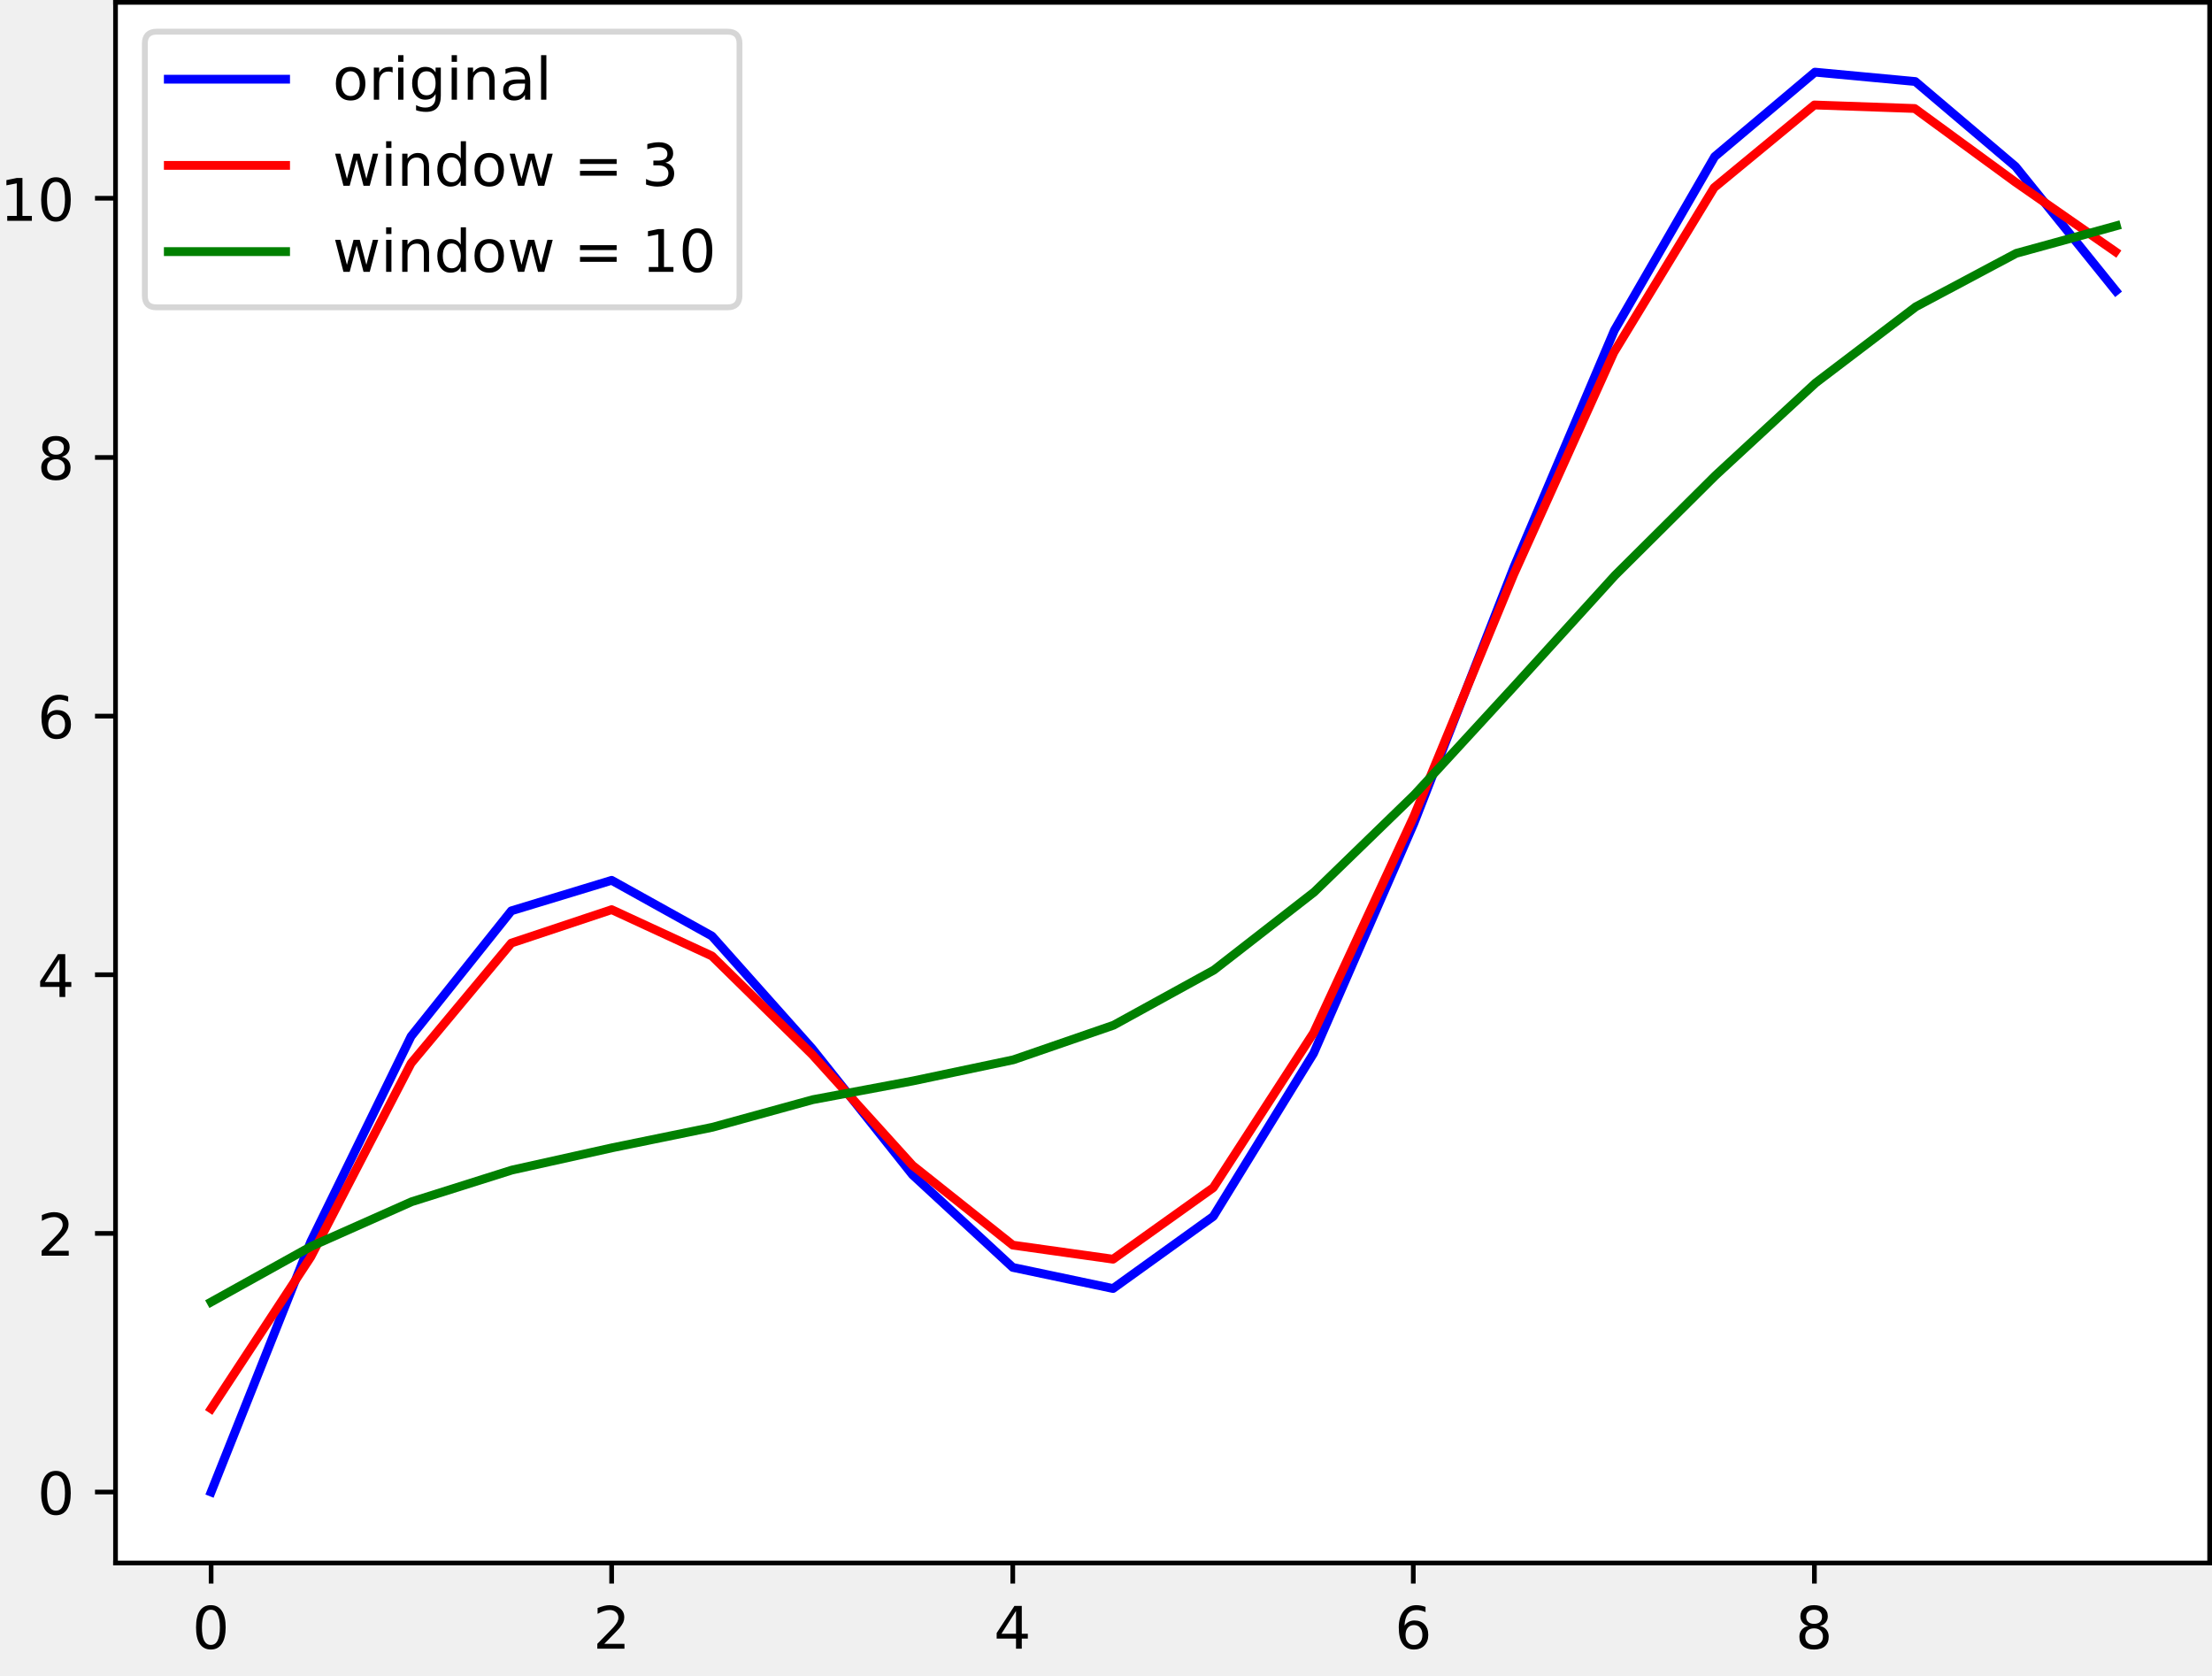
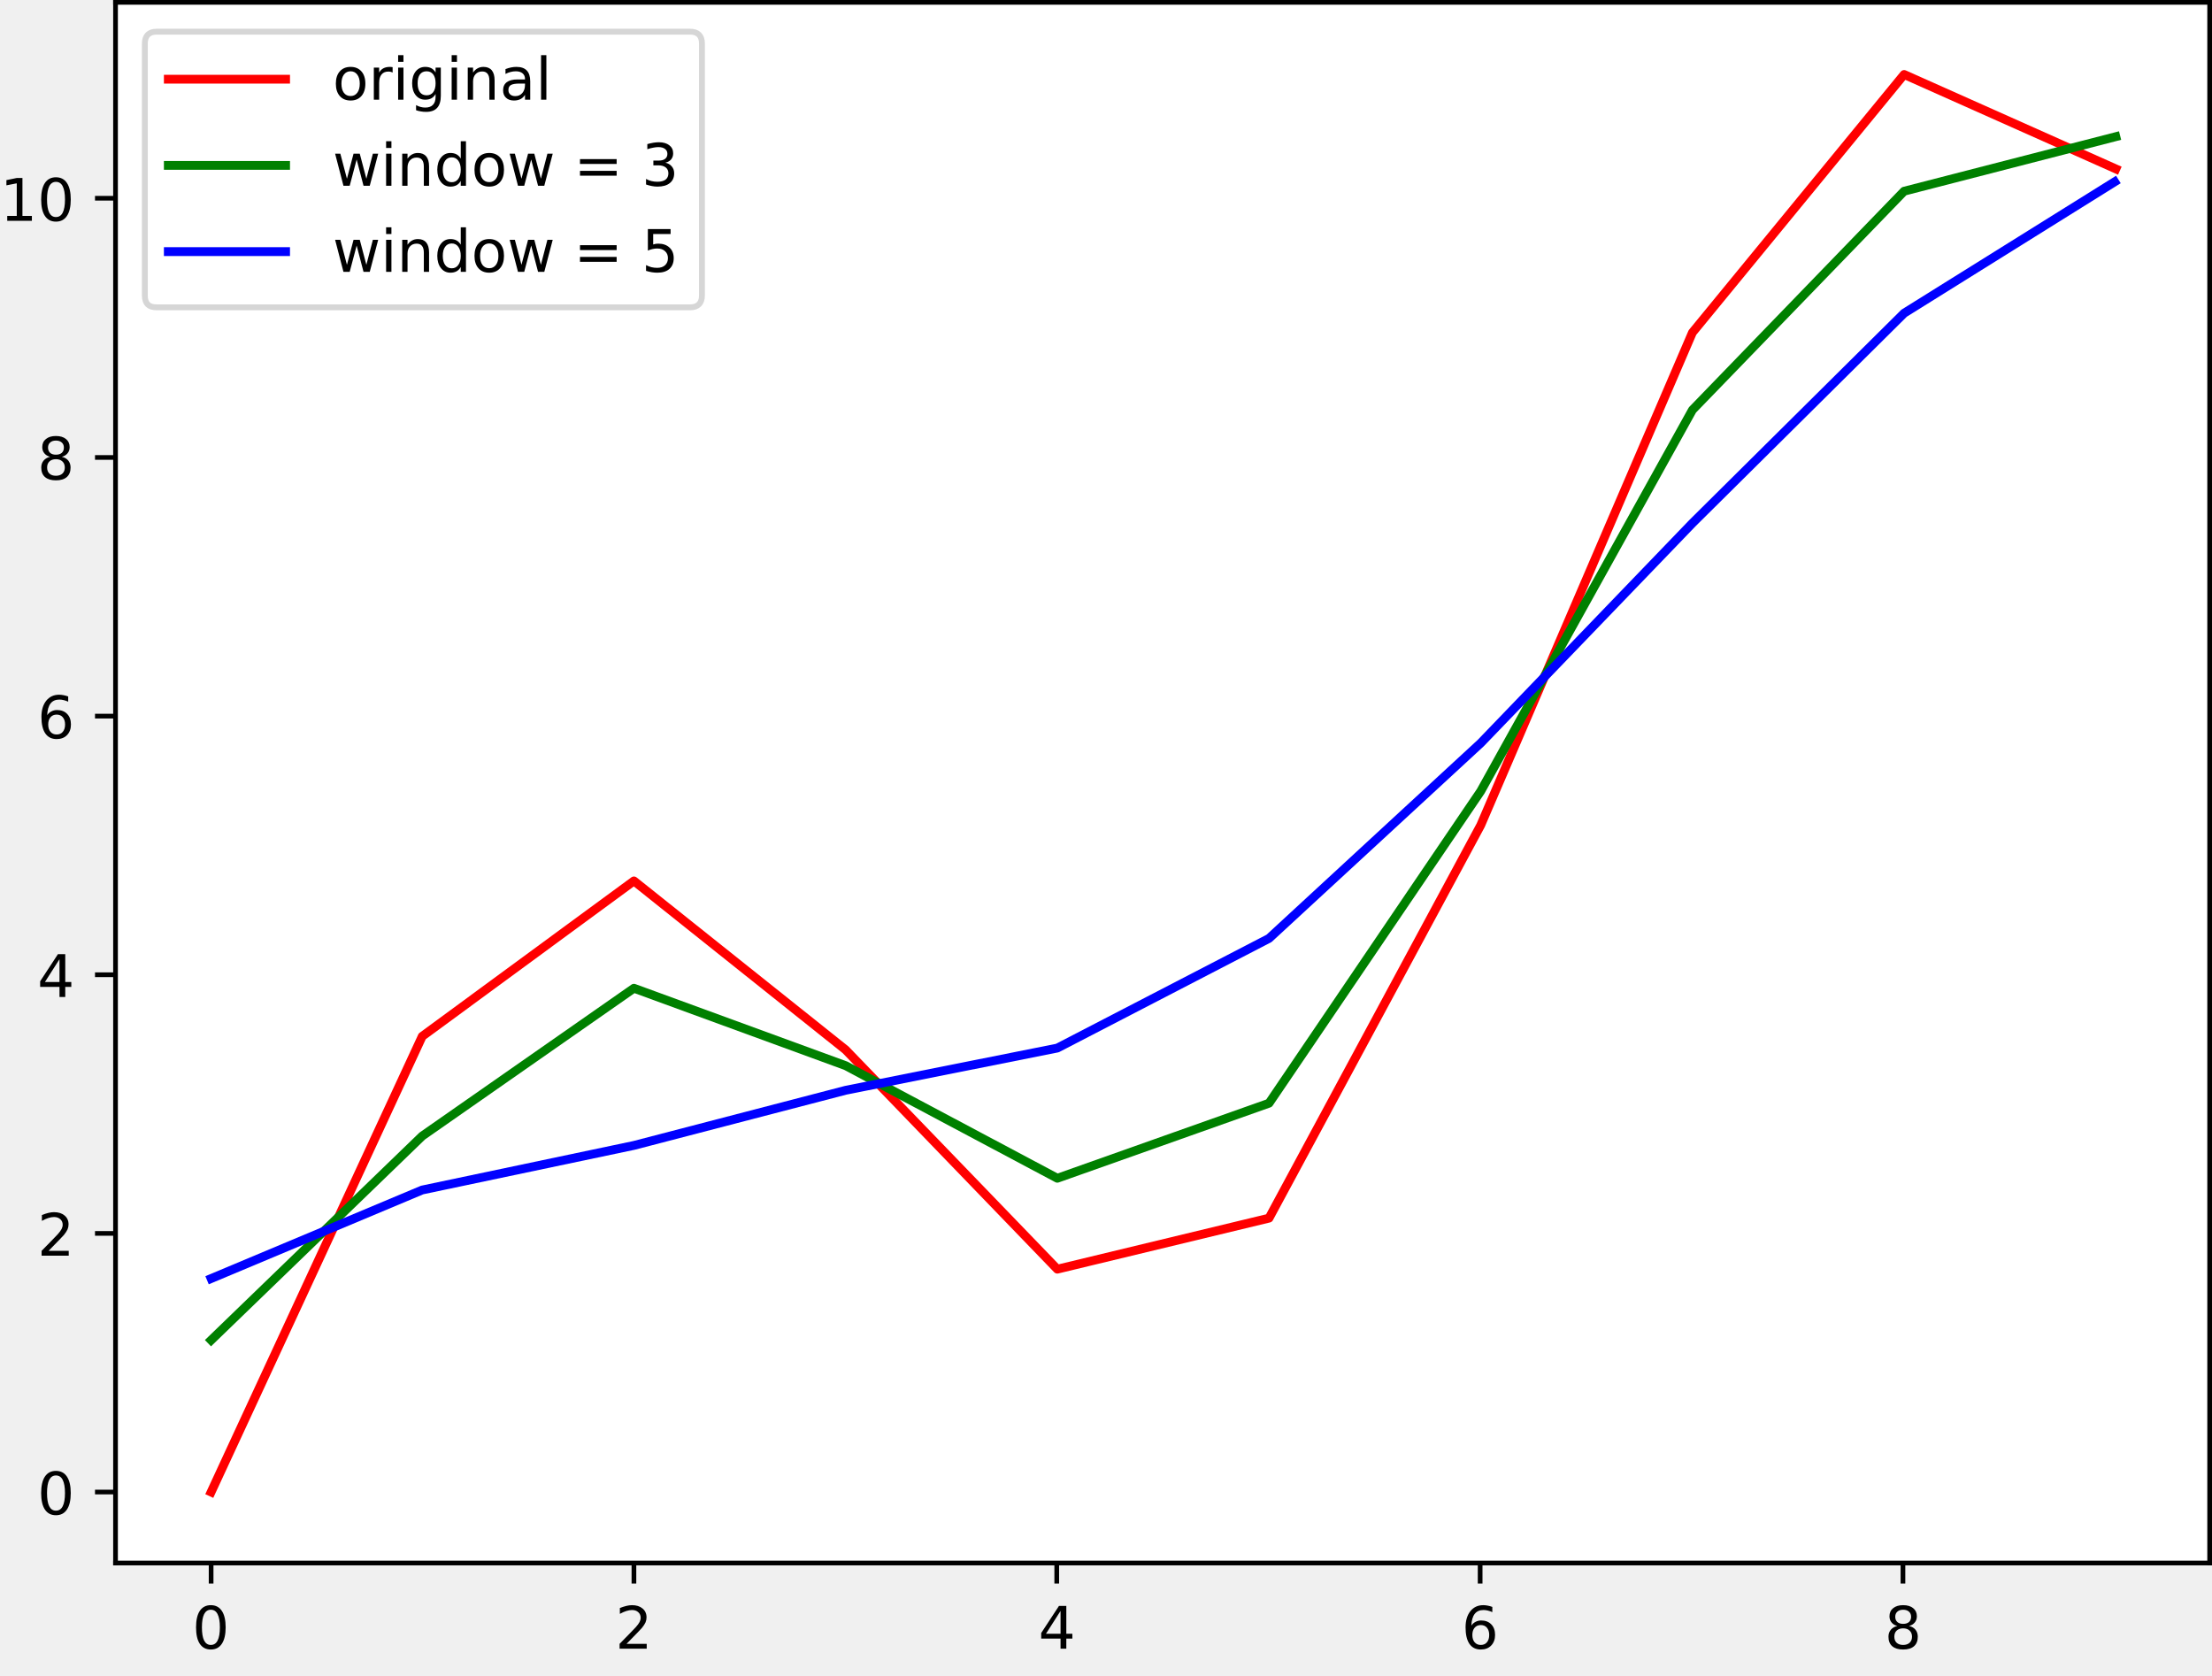
- <svg xmlns="http://www.w3.org/2000/svg" xmlns:xlink="http://www.w3.org/1999/xlink" version="1.1" id="图层_1" x="0px" y="0px" viewBox="0 0 377.2 285.7" enable-background="new 0 0 377.2 285.7" xml:space="preserve">
+ <svg xmlns="http://www.w3.org/2000/svg" xmlns:xlink="http://www.w3.org/1999/xlink" version="1.1" id="图层_1" x="0px" y="0px" viewBox="0 0 377.2 285.7" style="enable-background:new 0 0 377.2 285.7;" xml:space="preserve">
+   <style type="text/css">
+ 	.st0{fill:#FFFFFF;}
+ 	.st1{stroke:#000000;stroke-width:0.8;stroke-linejoin:round;}
+ 	.st2{font-family:'DejaVuSans';}
+ 	.st3{font-size:10px;}
+ 	.st4{clip-path:url(#SVGID_2_);fill:none;stroke:#FF0000;stroke-width:1.5;stroke-linecap:square;stroke-linejoin:round;}
+ 	.st5{clip-path:url(#SVGID_4_);fill:none;stroke:#008000;stroke-width:1.5;stroke-linecap:square;stroke-linejoin:round;}
+ 	.st6{clip-path:url(#SVGID_6_);fill:none;stroke:#0000FF;stroke-width:1.5;stroke-linecap:square;stroke-linejoin:round;}
+ 	.st7{fill:none;stroke:#000000;stroke-width:0.8;stroke-linecap:square;}
+ 	.st8{opacity:0.8;fill:#FFFFFF;stroke:#CCCCCC;enable-background:new    ;}
+ 	.st9{fill:none;stroke:#FF0000;stroke-width:1.5;stroke-linecap:square;stroke-linejoin:round;}
+ 	.st10{fill:none;stroke:#008000;stroke-width:1.5;stroke-linecap:square;stroke-linejoin:round;}
+ 	.st11{fill:none;stroke:#0000FF;stroke-width:1.5;stroke-linecap:square;stroke-linejoin:round;}
+ </style>
  <g id="figure_1">
    <g id="axes_1">
      <g id="patch_2">
-         <path fill="#FFFFFF" d="M19.7,266.5h357.1V0.4H19.7V266.5z" />
+         <path class="st0" d="M19.7,266.5h357.1V0.4H19.7V266.5z" />
      </g>
      <g id="matplotlib.axis_1">
        <g id="xtick_1">
          <g id="line2d_1">
            <g>
              <g>
-                 <path id="m78d9c0cde9" stroke="#000000" stroke-width="0.8" stroke-linejoin="round" d="M36,266.5v3.5" />
+                 <path id="m71f74ac675" class="st1" d="M36,266.5v3.5" />
              </g>
            </g>
          </g>
          <g id="text_1">
-             <text transform="matrix(1 0 0 1 32.7761 281.1104)" font-family="'DejaVuSans'" font-size="10px">0</text>
+             <text transform="matrix(1 0 0 1 32.7761 281.1104)" class="st2 st3">0</text>
          </g>
        </g>
        <g id="xtick_2">
          <g id="line2d_2">
            <g>
              <g>
-                 <path id="m78d9c0cde9_1_" stroke="#000000" stroke-width="0.8" stroke-linejoin="round" d="M104.3,266.5v3.5" />
+                 <path id="m71f74ac675_1_" class="st1" d="M108.1,266.5v3.5" />
              </g>
            </g>
          </g>
          <g id="text_2">
-             <text transform="matrix(1 0 0 1 101.1244 281.1104)" font-family="'DejaVuSans'" font-size="10px">2</text>
+             <text transform="matrix(1 0 0 1 104.9215 281.1104)" class="st2 st3">2</text>
          </g>
        </g>
        <g id="xtick_3">
          <g id="line2d_3">
            <g>
              <g>
-                 <path id="m78d9c0cde9_2_" stroke="#000000" stroke-width="0.8" stroke-linejoin="round" d="M172.7,266.5v3.5" />
+                 <path id="m71f74ac675_2_" class="st1" d="M180.2,266.5v3.5" />
              </g>
            </g>
          </g>
          <g id="text_3">
-             <text transform="matrix(1 0 0 1 169.4727 281.1104)" font-family="'DejaVuSans'" font-size="10px">4</text>
+             <text transform="matrix(1 0 0 1 177.067 281.1104)" class="st2 st3">4</text>
          </g>
        </g>
        <g id="xtick_4">
          <g id="line2d_4">
            <g>
              <g>
-                 <path id="m78d9c0cde9_3_" stroke="#000000" stroke-width="0.8" stroke-linejoin="round" d="M241,266.5v3.5" />
+                 <path id="m71f74ac675_3_" class="st1" d="M252.4,266.5v3.5" />
              </g>
            </g>
          </g>
          <g id="text_4">
-             <text transform="matrix(1 0 0 1 237.821 281.1104)" font-family="'DejaVuSans'" font-size="10px">6</text>
+             <text transform="matrix(1 0 0 1 249.2125 281.1104)" class="st2 st3">6</text>
          </g>
        </g>
        <g id="xtick_5">
          <g id="line2d_5">
            <g>
              <g>
-                 <path id="m78d9c0cde9_4_" stroke="#000000" stroke-width="0.8" stroke-linejoin="round" d="M309.4,266.5v3.5" />
+                 <path id="m71f74ac675_4_" class="st1" d="M324.5,266.5v3.5" />
              </g>
            </g>
          </g>
          <g id="text_5">
-             <text transform="matrix(1 0 0 1 306.1694 281.1104)" font-family="'DejaVuSans'" font-size="10px">8</text>
+             <text transform="matrix(1 0 0 1 321.3579 281.1104)" class="st2 st3">8</text>
          </g>
        </g>
      </g>
      <g id="matplotlib.axis_2">
        <g id="ytick_1">
          <g id="line2d_6">
            <g>
              <g>
-                 <path id="md1ad6ac018" stroke="#000000" stroke-width="0.8" stroke-linejoin="round" d="M19.7,254.4h-3.5" />
+                 <path id="m8ef8264204" class="st1" d="M19.7,254.4h-3.5" />
              </g>
            </g>
          </g>
          <g id="text_6">
-             <text transform="matrix(1 0 0 1 6.3622 258.2152)" font-family="'DejaVuSans'" font-size="10px">0</text>
+             <text transform="matrix(1 0 0 1 6.3622 258.2152)" class="st2 st3">0</text>
          </g>
        </g>
        <g id="ytick_2">
          <g id="line2d_7">
            <g>
              <g>
-                 <path id="md1ad6ac018_1_" stroke="#000000" stroke-width="0.8" stroke-linejoin="round" d="M19.7,210.3h-3.5" />
+                 <path id="m8ef8264204_1_" class="st1" d="M19.7,210.3h-3.5" />
              </g>
            </g>
          </g>
          <g id="text_7">
-             <text transform="matrix(1 0 0 1 6.3622 214.1017)" font-family="'DejaVuSans'" font-size="10px">2</text>
+             <text transform="matrix(1 0 0 1 6.3622 214.1017)" class="st2 st3">2</text>
          </g>
        </g>
        <g id="ytick_3">
          <g id="line2d_8">
            <g>
              <g>
-                 <path id="md1ad6ac018_2_" stroke="#000000" stroke-width="0.8" stroke-linejoin="round" d="M19.7,166.2h-3.5" />
+                 <path id="m8ef8264204_2_" class="st1" d="M19.7,166.2h-3.5" />
              </g>
            </g>
          </g>
          <g id="text_8">
-             <text transform="matrix(1 0 0 1 6.3622 169.9882)" font-family="'DejaVuSans'" font-size="10px">4</text>
+             <text transform="matrix(1 0 0 1 6.3622 169.9882)" class="st2 st3">4</text>
          </g>
        </g>
        <g id="ytick_4">
          <g id="line2d_9">
            <g>
              <g>
-                 <path id="md1ad6ac018_3_" stroke="#000000" stroke-width="0.8" stroke-linejoin="round" d="M19.7,122.1h-3.5" />
+                 <path id="m8ef8264204_3_" class="st1" d="M19.7,122.1h-3.5" />
              </g>
            </g>
          </g>
          <g id="text_9">
-             <text transform="matrix(1 0 0 1 6.3622 125.8748)" font-family="'DejaVuSans'" font-size="10px">6</text>
+             <text transform="matrix(1 0 0 1 6.3622 125.8748)" class="st2 st3">6</text>
          </g>
        </g>
        <g id="ytick_5">
          <g id="line2d_10">
            <g>
              <g>
-                 <path id="md1ad6ac018_4_" stroke="#000000" stroke-width="0.8" stroke-linejoin="round" d="M19.7,78h-3.5" />
+                 <path id="m8ef8264204_4_" class="st1" d="M19.7,78h-3.5" />
              </g>
            </g>
          </g>
          <g id="text_10">
-             <text transform="matrix(1 0 0 1 6.3622 81.7613)" font-family="'DejaVuSans'" font-size="10px">8</text>
+             <text transform="matrix(1 0 0 1 6.3622 81.7613)" class="st2 st3">8</text>
          </g>
        </g>
        <g id="ytick_6">
          <g id="line2d_11">
            <g>
              <g>
-                 <path id="md1ad6ac018_5_" stroke="#000000" stroke-width="0.8" stroke-linejoin="round" d="M19.7,33.8h-3.5" />
+                 <path id="m8ef8264204_5_" class="st1" d="M19.7,33.8h-3.5" />
              </g>
            </g>
          </g>
          <g id="text_11">
-             <text transform="matrix(1 0 0 1 -1.220703e-04 37.6478)" font-family="'DejaVuSans'" font-size="10px">10</text>
+             <text transform="matrix(1 0 0 1 -1.220703e-04 37.6478)" class="st2 st3">10</text>
          </g>
        </g>
      </g>
      <g id="line2d_12">
        <g>
          <defs>
            <rect id="SVGID_1_" x="19.7" y="0.4" width="357.1" height="266.1" />
          </defs>
          <clipPath id="SVGID_2_">
-             <use xlink:href="#SVGID_1_" overflow="visible" />
+             <use xlink:href="#SVGID_1_" style="overflow:visible;" />
          </clipPath>
-           <path clip-path="url(#SVGID_2_)" fill="none" stroke="#0000FF" stroke-width="1.5" stroke-linecap="square" stroke-linejoin="round" d="      M36,254.4L53,211.7l17.1-35l17.1-21.4l17.1-5.2l17.1,9.5l17.1,19.2l17.1,21.5l17.1,15.8l17.1,3.6l17.1-12.3l17.1-27.8l17.1-39.2      l17.1-43.8l17.1-40.3l17.1-29.6l17.1-14.4l17.1,1.6l17.1,14.5l17.1,21.2" />
+           <path class="st4" d="M36,254.4L72,176.7l36.1-26.5l36.1,28.8l36.1,37.4l36.1-8.7l36.1-67l36.1-84l36.1-44l36.1,16.1" />
        </g>
      </g>
      <g id="line2d_13">
        <g>
          <defs>
            <rect id="SVGID_3_" x="19.7" y="0.4" width="357.1" height="266.1" />
          </defs>
          <clipPath id="SVGID_4_">
-             <use xlink:href="#SVGID_3_" overflow="visible" />
+             <use xlink:href="#SVGID_3_" style="overflow:visible;" />
          </clipPath>
-           <path clip-path="url(#SVGID_4_)" fill="none" stroke="#FF0000" stroke-width="1.5" stroke-linecap="square" stroke-linejoin="round" d="      M36,240.2L53,214.3l17.1-33l17.1-20.5l17.1-5.7l17.1,7.9l17.1,16.8l17.1,18.9l17.1,13.6l17.1,2.4l17.1-12.2l17.1-26.4l17.1-36.9      L258.1,98l17.1-37.9L292.3,32l17.1-14.1l17.1,0.6l17.1,12.5l17.1,11.9" />
+           <path class="st5" d="M36,228.5L72,193.7l36.1-25.2l36.1,13.2l36.1,19.2l36.1-12.8l36.1-53.2l36.1-65l36.1-37.3l36.1-9.3" />
        </g>
      </g>
      <g id="line2d_14">
        <g>
          <defs>
            <rect id="SVGID_5_" x="19.7" y="0.4" width="357.1" height="266.1" />
          </defs>
          <clipPath id="SVGID_6_">
-             <use xlink:href="#SVGID_5_" overflow="visible" />
+             <use xlink:href="#SVGID_5_" style="overflow:visible;" />
          </clipPath>
-           <path clip-path="url(#SVGID_6_)" fill="none" stroke="#008000" stroke-width="1.5" stroke-linecap="square" stroke-linejoin="round" d="      M36,222l17.1-9.5l17.1-7.6l17.1-5.4l17.1-3.8l17.1-3.5l17.1-4.7l17.1-3.2l17.1-3.6l17.1-5.9l17.1-9.4l17.1-13.3l17.1-16.6      l17.1-18.6l17.1-18.8l17.1-17l17.1-15.8l17.1-13l17.1-9.1l17.1-4.7" />
+           <path class="st6" d="M36,218L72,202.9l36.1-7.6l36.1-9.4l36.1-7.2l36.1-18.7l36.1-33.3l36.1-37.5l36.1-35.8L360.6,31" />
        </g>
      </g>
      <g id="patch_3">
-         <path fill="none" stroke="#000000" stroke-width="0.8" stroke-linecap="square" d="M19.7,266.5V0.4" />
+         <path class="st7" d="M19.7,266.5V0.4" />
      </g>
      <g id="patch_4">
-         <path fill="none" stroke="#000000" stroke-width="0.8" stroke-linecap="square" d="M376.8,266.5V0.4" />
+         <path class="st7" d="M376.8,266.5V0.4" />
      </g>
      <g id="patch_5">
-         <path fill="none" stroke="#000000" stroke-width="0.8" stroke-linecap="square" d="M19.7,266.5h357.1" />
+         <path class="st7" d="M19.7,266.5h357.1" />
      </g>
      <g id="patch_6">
-         <path fill="none" stroke="#000000" stroke-width="0.8" stroke-linecap="square" d="M19.7,0.4h357.1" />
+         <path class="st7" d="M19.7,0.4h357.1" />
      </g>
      <g id="legend_1">
        <g id="patch_7">
-           <path opacity="0.8" fill="#FFFFFF" stroke="#CCCCCC" enable-background="new    " d="M26.7,52.4h97.4c1.3,0,2-0.7,2-2v-43      c0-1.3-0.7-2-2-2H26.7c-1.3,0-2,0.7-2,2v43C24.7,51.8,25.4,52.4,26.7,52.4z" />
+           <path class="st8" d="M26.7,52.4h91c1.3,0,2-0.7,2-2v-43c0-1.3-0.7-2-2-2h-91c-1.3,0-2,0.7-2,2v43C24.7,51.8,25.4,52.4,26.7,52.4      z" />
        </g>
        <g id="line2d_15">
-           <path fill="none" stroke="#0000FF" stroke-width="1.5" stroke-linecap="square" stroke-linejoin="round" d="M28.7,13.5h20" />
+           <path class="st9" d="M28.7,13.5h20" />
        </g>
        <g id="line2d_16">
			</g>
        <g id="text_12">
-           <text transform="matrix(1 0 0 1 56.7245 16.9984)" font-family="'DejaVuSans'" font-size="10px">original</text>
+           <text transform="matrix(1 0 0 1 56.7245 16.9984)" class="st2 st3">original</text>
        </g>
        <g id="line2d_17">
-           <path fill="none" stroke="#FF0000" stroke-width="1.5" stroke-linecap="square" stroke-linejoin="round" d="M28.7,28.2h20" />
+           <path class="st10" d="M28.7,28.2h20" />
        </g>
        <g id="line2d_18">
			</g>
        <g id="text_13">
-           <text transform="matrix(1 0 0 1 56.7245 31.6766)" font-family="'DejaVuSans'" font-size="10px">window = 3</text>
+           <text transform="matrix(1 0 0 1 56.7245 31.6766)" class="st2 st3">window = 3</text>
        </g>
        <g id="line2d_19">
-           <path fill="none" stroke="#008000" stroke-width="1.5" stroke-linecap="square" stroke-linejoin="round" d="M28.7,42.9h20" />
+           <path class="st11" d="M28.7,42.9h20" />
        </g>
        <g id="line2d_20">
			</g>
        <g id="text_14">
-           <text transform="matrix(1 0 0 1 56.7245 46.3547)" font-family="'DejaVuSans'" font-size="10px">window = 10</text>
+           <text transform="matrix(1 0 0 1 56.7245 46.3547)" class="st2 st3">window = 5</text>
        </g>
      </g>
    </g>
  </g>
</svg>
